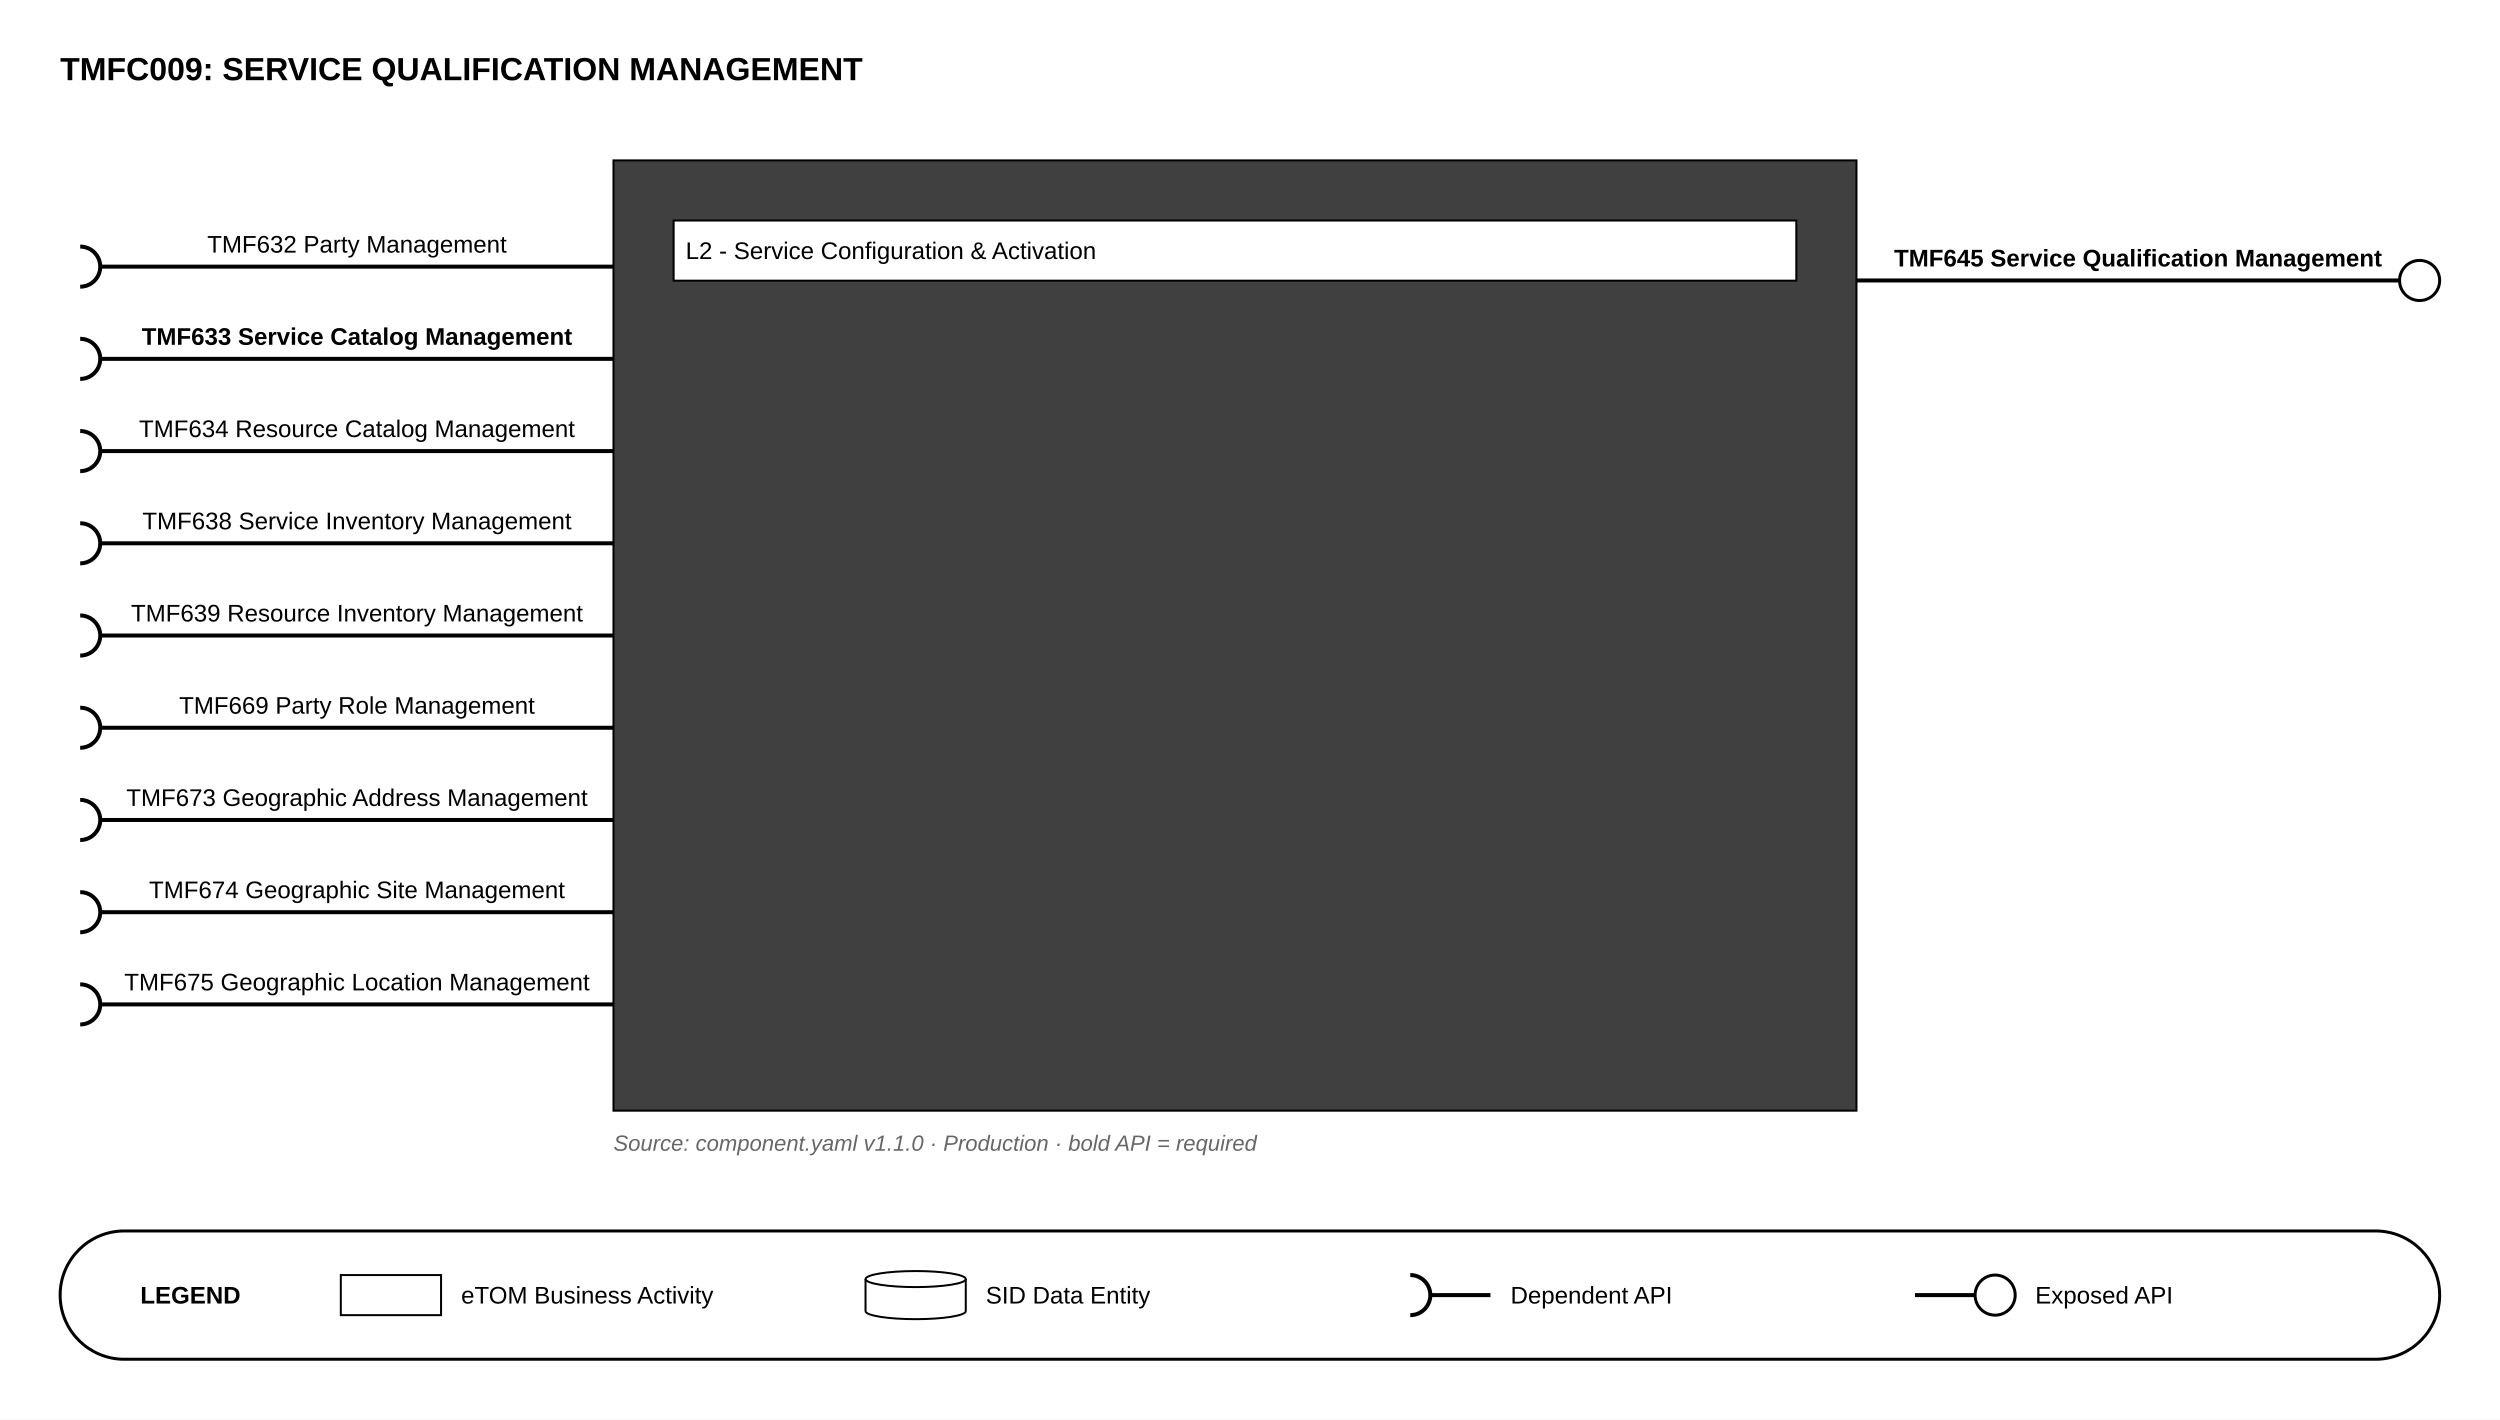
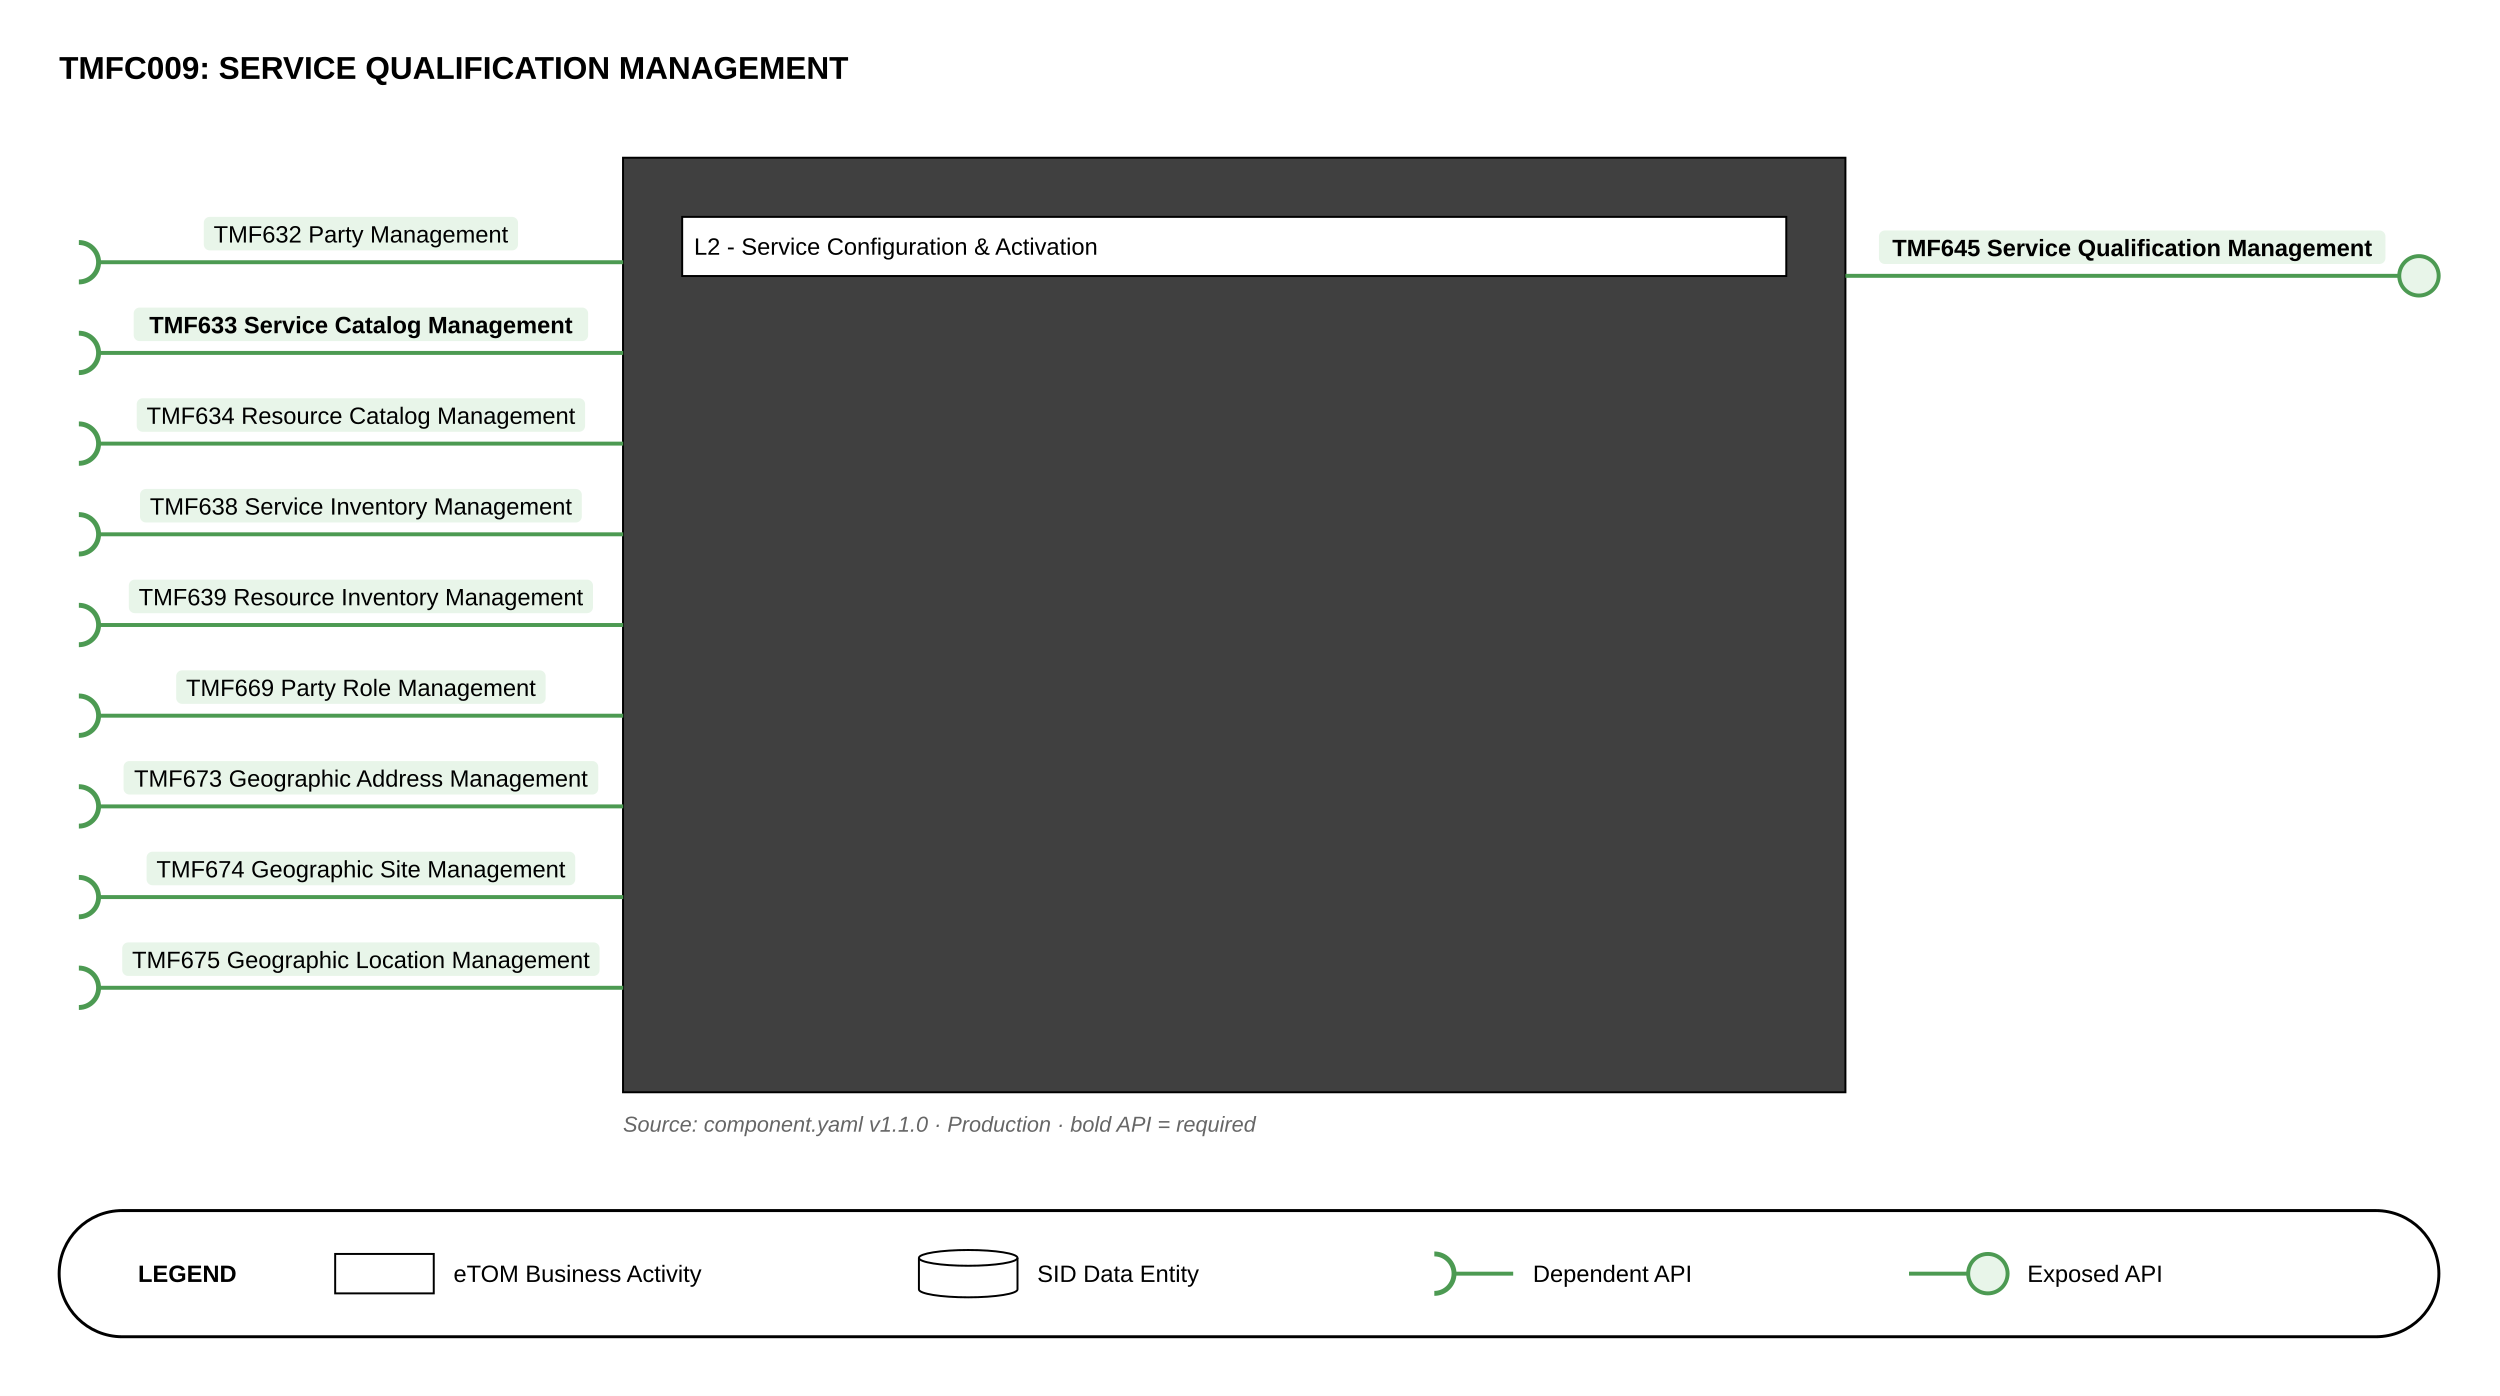
- <svg xmlns="http://www.w3.org/2000/svg" version="1.1" width="1247" height="708" viewBox="0 0 1247 708" font-family="Arial, Helvetica, sans-serif" font-size="12">
+ <svg xmlns="http://www.w3.org/2000/svg" version="1.1" width="1268" height="708" viewBox="0 0 1268 708" font-family="Arial, Helvetica, sans-serif" font-size="12">
  <rect width="100%" height="100%" fill="#ffffff" />
  <text x="30" y="40" font-size="16" font-weight="bold" fill="#000000">TMFC009: SERVICE QUALIFICATION MANAGEMENT</text>
-   <g id="component" transform="translate(306,80)">
+   <g id="component" transform="translate(316,80)">
    <rect width="620" height="474" fill="#404040" stroke="#000000" />
    <g id="etoms">
      <g class="etom" transform="translate(30,30)">
        <rect width="560" height="30" fill="#ffffff" stroke="#000000" />
        <text x="6" y="15" dy="0.35em" fill="#000000">L2 - Service Configuration &amp; Activation</text>
      </g>
    </g>
    <g id="sids" />
  </g>
  <g id="dependent-apis">
-     <g class="dependent-api" data-api="TMF632" transform="translate(30,133)">
-       <path fill="none" stroke="#000000" stroke-width="2" d="M10,-10 A10,10 0 0 1 10,10" />
-       <line x1="20" x2="276.104" y1="0" y2="0" stroke="#000000" stroke-width="2" />
-       <text x="148.052" y="-7" text-anchor="middle" fill="#000000">TMF632 Party Management</text>
+     <g class="dependent-api" data-api="TMF632" data-function="core" transform="translate(30,133)">
+       <path fill="none" stroke="#4c9a52" stroke-width="2.5" d="M10,-10 A10,10 0 0 1 10,10" />
+       <line x1="20" x2="286.104" y1="0" y2="0" stroke="#4c9a52" stroke-width="2" />
+       <rect x="73.358" y="-23" width="159.388" height="17" rx="3" fill="#e8f5e9" />
+       <text x="153.052" y="-10" text-anchor="middle" fill="#000000">TMF632 Party Management</text>
    </g>
-     <g class="dependent-api" data-api="TMF633" transform="translate(30,179)">
-       <path fill="none" stroke="#000000" stroke-width="2" d="M10,-10 A10,10 0 0 1 10,10" />
-       <line x1="20" x2="276.104" y1="0" y2="0" stroke="#000000" stroke-width="2" />
-       <text x="148.052" y="-7" text-anchor="middle" fill="#000000" font-weight="bold">TMF633 Service Catalog Management</text>
+     <g class="dependent-api" data-api="TMF633" data-function="core" transform="translate(30,179)">
+       <path fill="none" stroke="#4c9a52" stroke-width="2.5" d="M10,-10 A10,10 0 0 1 10,10" />
+       <line x1="20" x2="286.104" y1="0" y2="0" stroke="#4c9a52" stroke-width="2" />
+       <rect x="37.801" y="-23" width="230.501" height="17" rx="3" fill="#e8f5e9" />
+       <text x="153.052" y="-10" text-anchor="middle" fill="#000000" font-weight="bold">TMF633 Service Catalog Management</text>
    </g>
-     <g class="dependent-api" data-api="TMF634" transform="translate(30,225)">
-       <path fill="none" stroke="#000000" stroke-width="2" d="M10,-10 A10,10 0 0 1 10,10" />
-       <line x1="20" x2="276.104" y1="0" y2="0" stroke="#000000" stroke-width="2" />
-       <text x="148.052" y="-7" text-anchor="middle" fill="#000000">TMF634 Resource Catalog Management</text>
+     <g class="dependent-api" data-api="TMF634" data-function="core" transform="translate(30,225)">
+       <path fill="none" stroke="#4c9a52" stroke-width="2.5" d="M10,-10 A10,10 0 0 1 10,10" />
+       <line x1="20" x2="286.104" y1="0" y2="0" stroke="#4c9a52" stroke-width="2" />
+       <rect x="39.344" y="-23" width="227.416" height="17" rx="3" fill="#e8f5e9" />
+       <text x="153.052" y="-10" text-anchor="middle" fill="#000000">TMF634 Resource Catalog Management</text>
    </g>
-     <g class="dependent-api" data-api="TMF638" transform="translate(30,271)">
-       <path fill="none" stroke="#000000" stroke-width="2" d="M10,-10 A10,10 0 0 1 10,10" />
-       <line x1="20" x2="276.104" y1="0" y2="0" stroke="#000000" stroke-width="2" />
-       <text x="148.052" y="-7" text-anchor="middle" fill="#000000">TMF638 Service Inventory Management</text>
+     <g class="dependent-api" data-api="TMF638" data-function="core" transform="translate(30,271)">
+       <path fill="none" stroke="#4c9a52" stroke-width="2.5" d="M10,-10 A10,10 0 0 1 10,10" />
+       <line x1="20" x2="286.104" y1="0" y2="0" stroke="#4c9a52" stroke-width="2" />
+       <rect x="41.012" y="-23" width="224.08" height="17" rx="3" fill="#e8f5e9" />
+       <text x="153.052" y="-10" text-anchor="middle" fill="#000000">TMF638 Service Inventory Management</text>
    </g>
-     <g class="dependent-api" data-api="TMF639" transform="translate(30,317)">
-       <path fill="none" stroke="#000000" stroke-width="2" d="M10,-10 A10,10 0 0 1 10,10" />
-       <line x1="20" x2="276.104" y1="0" y2="0" stroke="#000000" stroke-width="2" />
-       <text x="148.052" y="-7" text-anchor="middle" fill="#000000">TMF639 Resource Inventory Management</text>
+     <g class="dependent-api" data-api="TMF639" data-function="core" transform="translate(30,317)">
+       <path fill="none" stroke="#4c9a52" stroke-width="2.5" d="M10,-10 A10,10 0 0 1 10,10" />
+       <line x1="20" x2="286.104" y1="0" y2="0" stroke="#4c9a52" stroke-width="2" />
+       <rect x="35.342" y="-23" width="235.42" height="17" rx="3" fill="#e8f5e9" />
+       <text x="153.052" y="-10" text-anchor="middle" fill="#000000">TMF639 Resource Inventory Management</text>
    </g>
-     <g class="dependent-api" data-api="TMF669" transform="translate(30,363)">
-       <path fill="none" stroke="#000000" stroke-width="2" d="M10,-10 A10,10 0 0 1 10,10" />
-       <line x1="20" x2="276.104" y1="0" y2="0" stroke="#000000" stroke-width="2" />
-       <text x="148.052" y="-7" text-anchor="middle" fill="#000000">TMF669 Party Role Management</text>
+     <g class="dependent-api" data-api="TMF669" data-function="core" transform="translate(30,363)">
+       <path fill="none" stroke="#4c9a52" stroke-width="2.5" d="M10,-10 A10,10 0 0 1 10,10" />
+       <line x1="20" x2="286.104" y1="0" y2="0" stroke="#4c9a52" stroke-width="2" />
+       <rect x="59.354" y="-23" width="187.396" height="17" rx="3" fill="#e8f5e9" />
+       <text x="153.052" y="-10" text-anchor="middle" fill="#000000">TMF669 Party Role Management</text>
    </g>
-     <g class="dependent-api" data-api="TMF673" transform="translate(30,409)">
-       <path fill="none" stroke="#000000" stroke-width="2" d="M10,-10 A10,10 0 0 1 10,10" />
-       <line x1="20" x2="276.104" y1="0" y2="0" stroke="#000000" stroke-width="2" />
-       <text x="148.052" y="-7" text-anchor="middle" fill="#000000">TMF673 Geographic Address Management</text>
+     <g class="dependent-api" data-api="TMF673" data-function="core" transform="translate(30,409)">
+       <path fill="none" stroke="#4c9a52" stroke-width="2.5" d="M10,-10 A10,10 0 0 1 10,10" />
+       <line x1="20" x2="286.104" y1="0" y2="0" stroke="#4c9a52" stroke-width="2" />
+       <rect x="32.672" y="-23" width="240.76" height="17" rx="3" fill="#e8f5e9" />
+       <text x="153.052" y="-10" text-anchor="middle" fill="#000000">TMF673 Geographic Address Management</text>
    </g>
-     <g class="dependent-api" data-api="TMF674" transform="translate(30,455)">
-       <path fill="none" stroke="#000000" stroke-width="2" d="M10,-10 A10,10 0 0 1 10,10" />
-       <line x1="20" x2="276.104" y1="0" y2="0" stroke="#000000" stroke-width="2" />
-       <text x="148.052" y="-7" text-anchor="middle" fill="#000000">TMF674 Geographic Site Management</text>
+     <g class="dependent-api" data-api="TMF674" data-function="core" transform="translate(30,455)">
+       <path fill="none" stroke="#4c9a52" stroke-width="2.5" d="M10,-10 A10,10 0 0 1 10,10" />
+       <line x1="20" x2="286.104" y1="0" y2="0" stroke="#4c9a52" stroke-width="2" />
+       <rect x="44.342" y="-23" width="217.42" height="17" rx="3" fill="#e8f5e9" />
+       <text x="153.052" y="-10" text-anchor="middle" fill="#000000">TMF674 Geographic Site Management</text>
    </g>
-     <g class="dependent-api" data-api="TMF675" transform="translate(30,501)">
-       <path fill="none" stroke="#000000" stroke-width="2" d="M10,-10 A10,10 0 0 1 10,10" />
-       <line x1="20" x2="276.104" y1="0" y2="0" stroke="#000000" stroke-width="2" />
-       <text x="148.052" y="-7" text-anchor="middle" fill="#000000">TMF675 Geographic Location Management</text>
+     <g class="dependent-api" data-api="TMF675" data-function="core" transform="translate(30,501)">
+       <path fill="none" stroke="#4c9a52" stroke-width="2.5" d="M10,-10 A10,10 0 0 1 10,10" />
+       <line x1="20" x2="286.104" y1="0" y2="0" stroke="#4c9a52" stroke-width="2" />
+       <rect x="32" y="-23" width="242.104" height="17" rx="3" fill="#e8f5e9" />
+       <text x="153.052" y="-10" text-anchor="middle" fill="#000000">TMF675 Geographic Location Management</text>
    </g>
  </g>
  <g id="exposed-apis">
-     <g class="exposed-api" data-api="TMF645" transform="translate(926,139.9)">
-       <line x1="0" x2="270.9" y1="0" y2="0" stroke="#000000" stroke-width="2" />
-       <circle cx="280.9" cy="0" r="10" fill="#ffffff" stroke="#000000" stroke-width="1.5" />
-       <text x="140.45" y="-7" text-anchor="middle" fill="#000000" font-weight="bold">TMF645 Service Qualification Management</text>
+     <g class="exposed-api" data-api="TMF645" data-function="core" transform="translate(936,139.9)">
+       <line x1="0" x2="280.9" y1="0" y2="0" stroke="#4c9a52" stroke-width="2" />
+       <circle cx="290.9" cy="0" r="10" fill="#e8f5e9" stroke="#4c9a52" stroke-width="2" />
+       <rect x="17" y="-23" width="256.9" height="17" rx="3" fill="#e8f5e9" />
+       <text x="145.45" y="-10" text-anchor="middle" fill="#000000" font-weight="bold">TMF645 Service Qualification Management</text>
    </g>
  </g>
-   <text x="306" y="574" font-style="italic" font-size="11" fill="#666666">Source: component.yaml v1.1.0 · Production · bold API = required</text>
+   <text x="316" y="574" font-style="italic" font-size="11" fill="#666666">Source: component.yaml v1.1.0 · Production · bold API = required</text>
  <g id="legend" transform="translate(30,614)">
-     <rect width="1186.9" height="64" rx="32" fill="#ffffff" stroke="#000000" stroke-width="1.5" />
+     <rect width="1207.004" height="64" rx="32" fill="#ffffff" stroke="#000000" stroke-width="1.5" />
    <text x="40" y="32" dy="0.35em" font-weight="bold">LEGEND</text>
    <g transform="translate(140,32)">
      <rect x="0" y="-10" width="50" height="20" fill="#ffffff" stroke="#000000" />
      <text x="60" dy="0.35em" fill="#000000">eTOM Business Activity</text>
    </g>
-     <g transform="translate(401.7251,32)">
+     <g transform="translate(436.0761,32)">
      <path fill="#ffffff" stroke="#000000" d="M0,-8 A25,4 0 0 1 50,-8 V8 A25,4 0 0 1 0,8 Z" />
      <path fill="none" stroke="#000000" d="M0,-8 A25,4 0 0 0 50,-8" />
      <text x="60" dy="0.35em" fill="#000000">SID Data Entity</text>
    </g>
-     <g transform="translate(663.4502,32)">
-       <path fill="none" stroke="#000000" stroke-width="2" d="M10,-10 A10,10 0 0 1 10,10" />
-       <line x1="20" x2="50" stroke="#000000" stroke-width="2" />
+     <g transform="translate(687.4882,32)">
+       <path fill="none" stroke="#4c9a52" stroke-width="2.5" d="M10,-10 A10,10 0 0 1 10,10" />
+       <line x1="20" x2="50" stroke="#4c9a52" stroke-width="2" />
      <text x="60" dy="0.35em" fill="#000000">Dependent API</text>
    </g>
-     <g transform="translate(925.1753,32)">
-       <line x1="0" x2="30" stroke="#000000" stroke-width="2" />
-       <circle cx="40" r="10" fill="#ffffff" stroke="#000000" stroke-width="1.5" />
+     <g transform="translate(938.2523,32)">
+       <line x1="0" x2="30" stroke="#4c9a52" stroke-width="2" />
+       <circle cx="40" r="10" fill="#e8f5e9" stroke="#4c9a52" stroke-width="2" />
      <text x="60" dy="0.35em" fill="#000000">Exposed API</text>
    </g>
  </g>
</svg>
